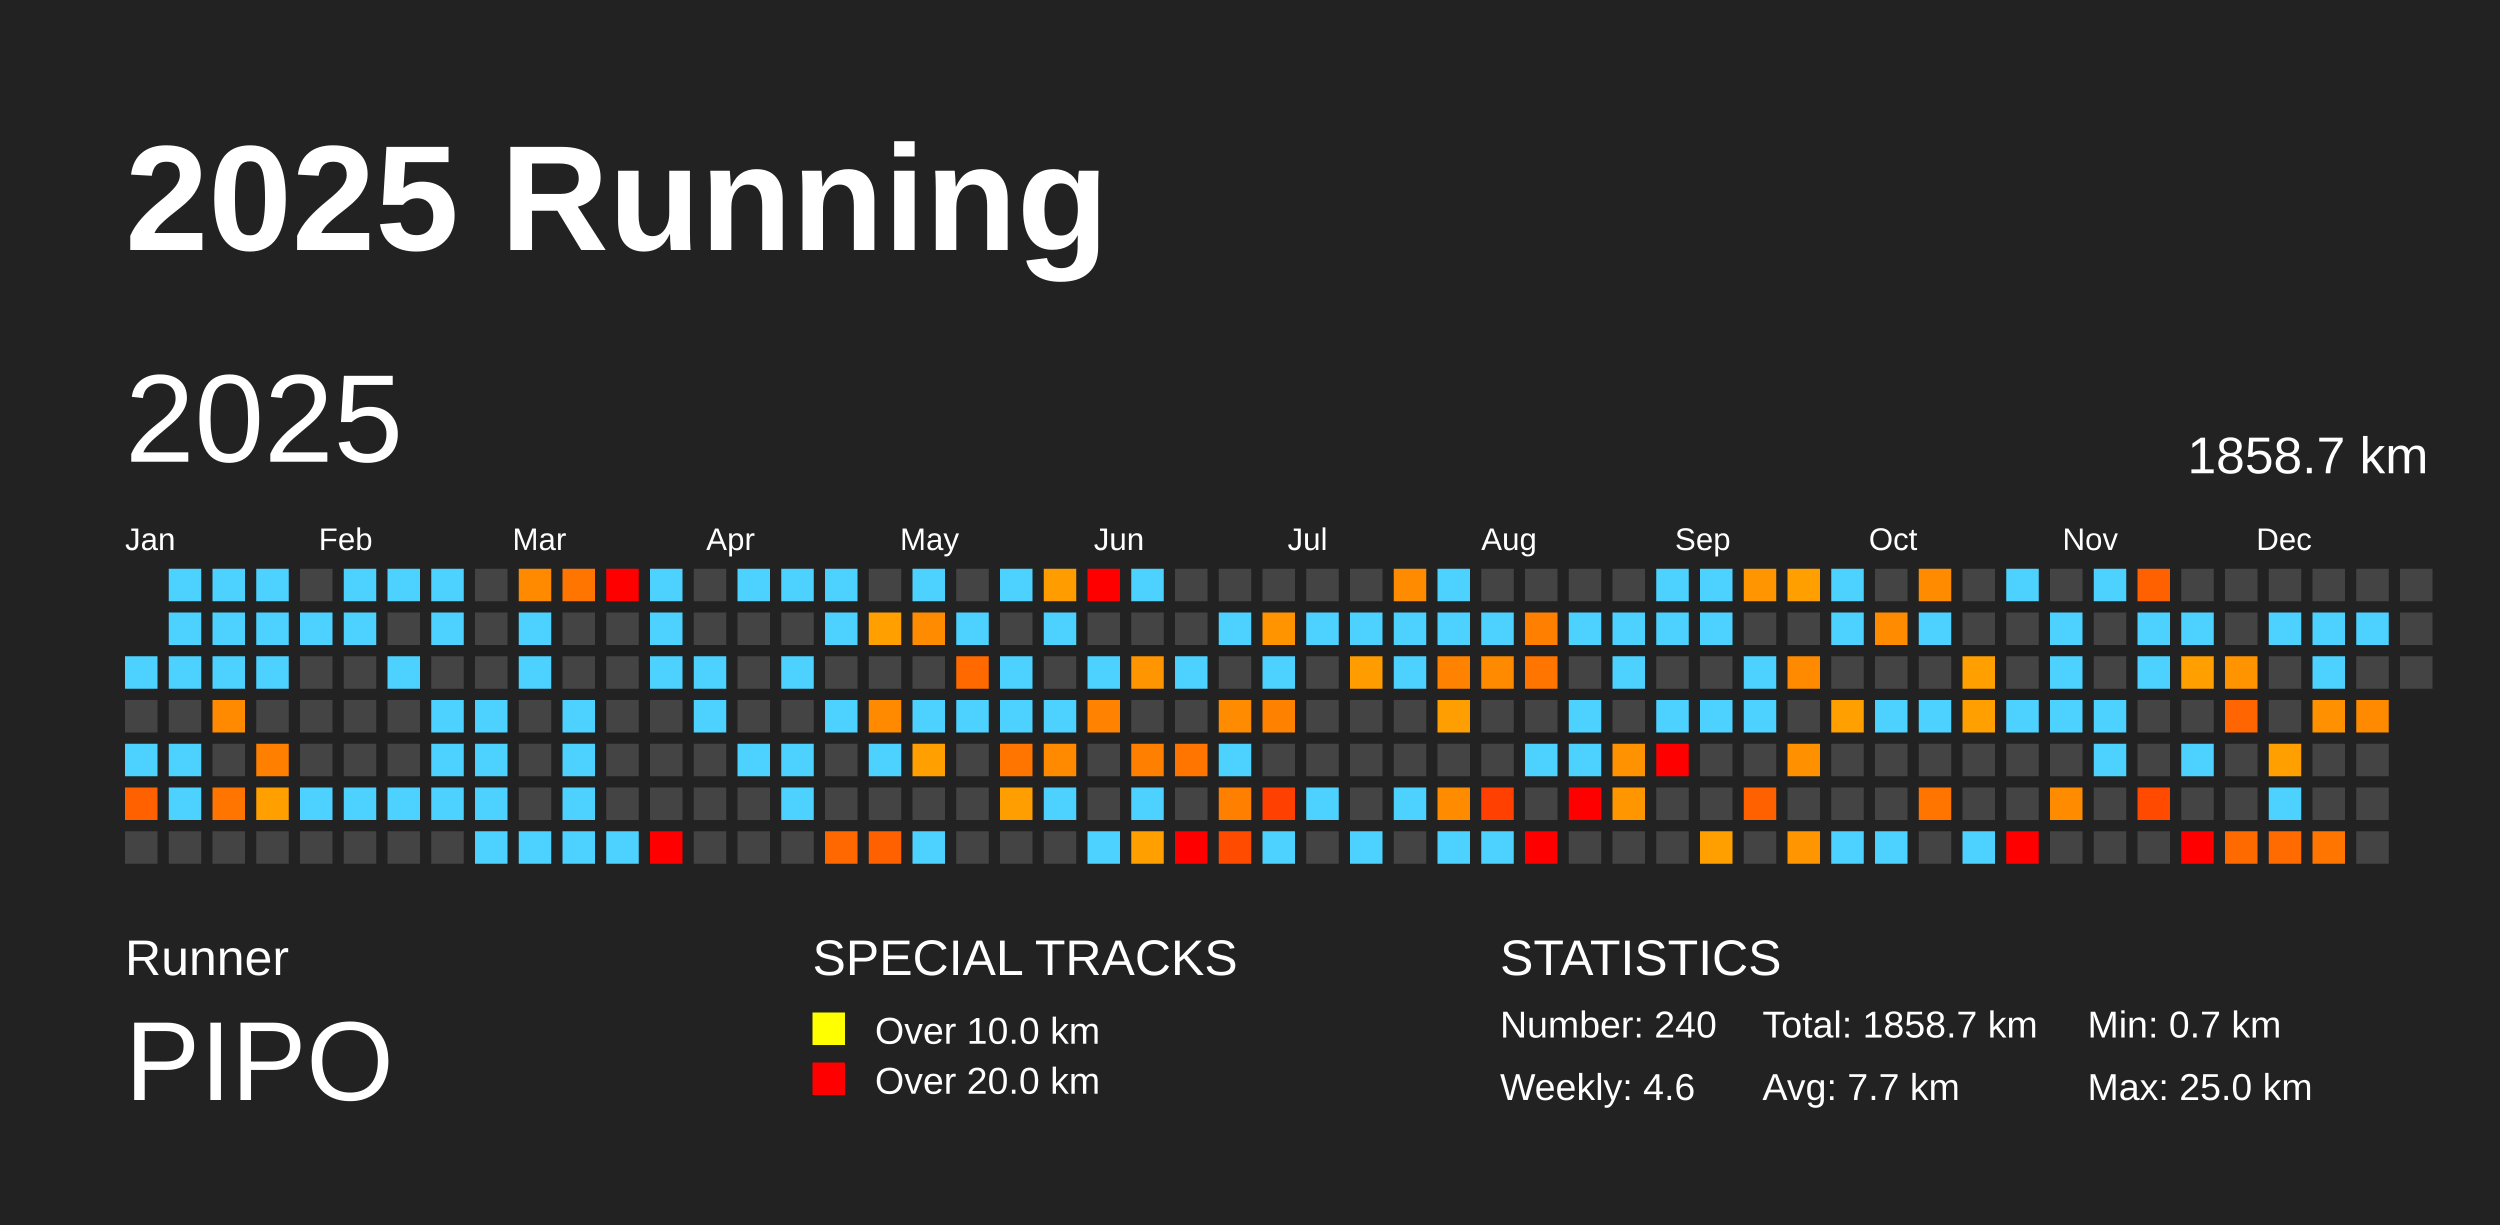
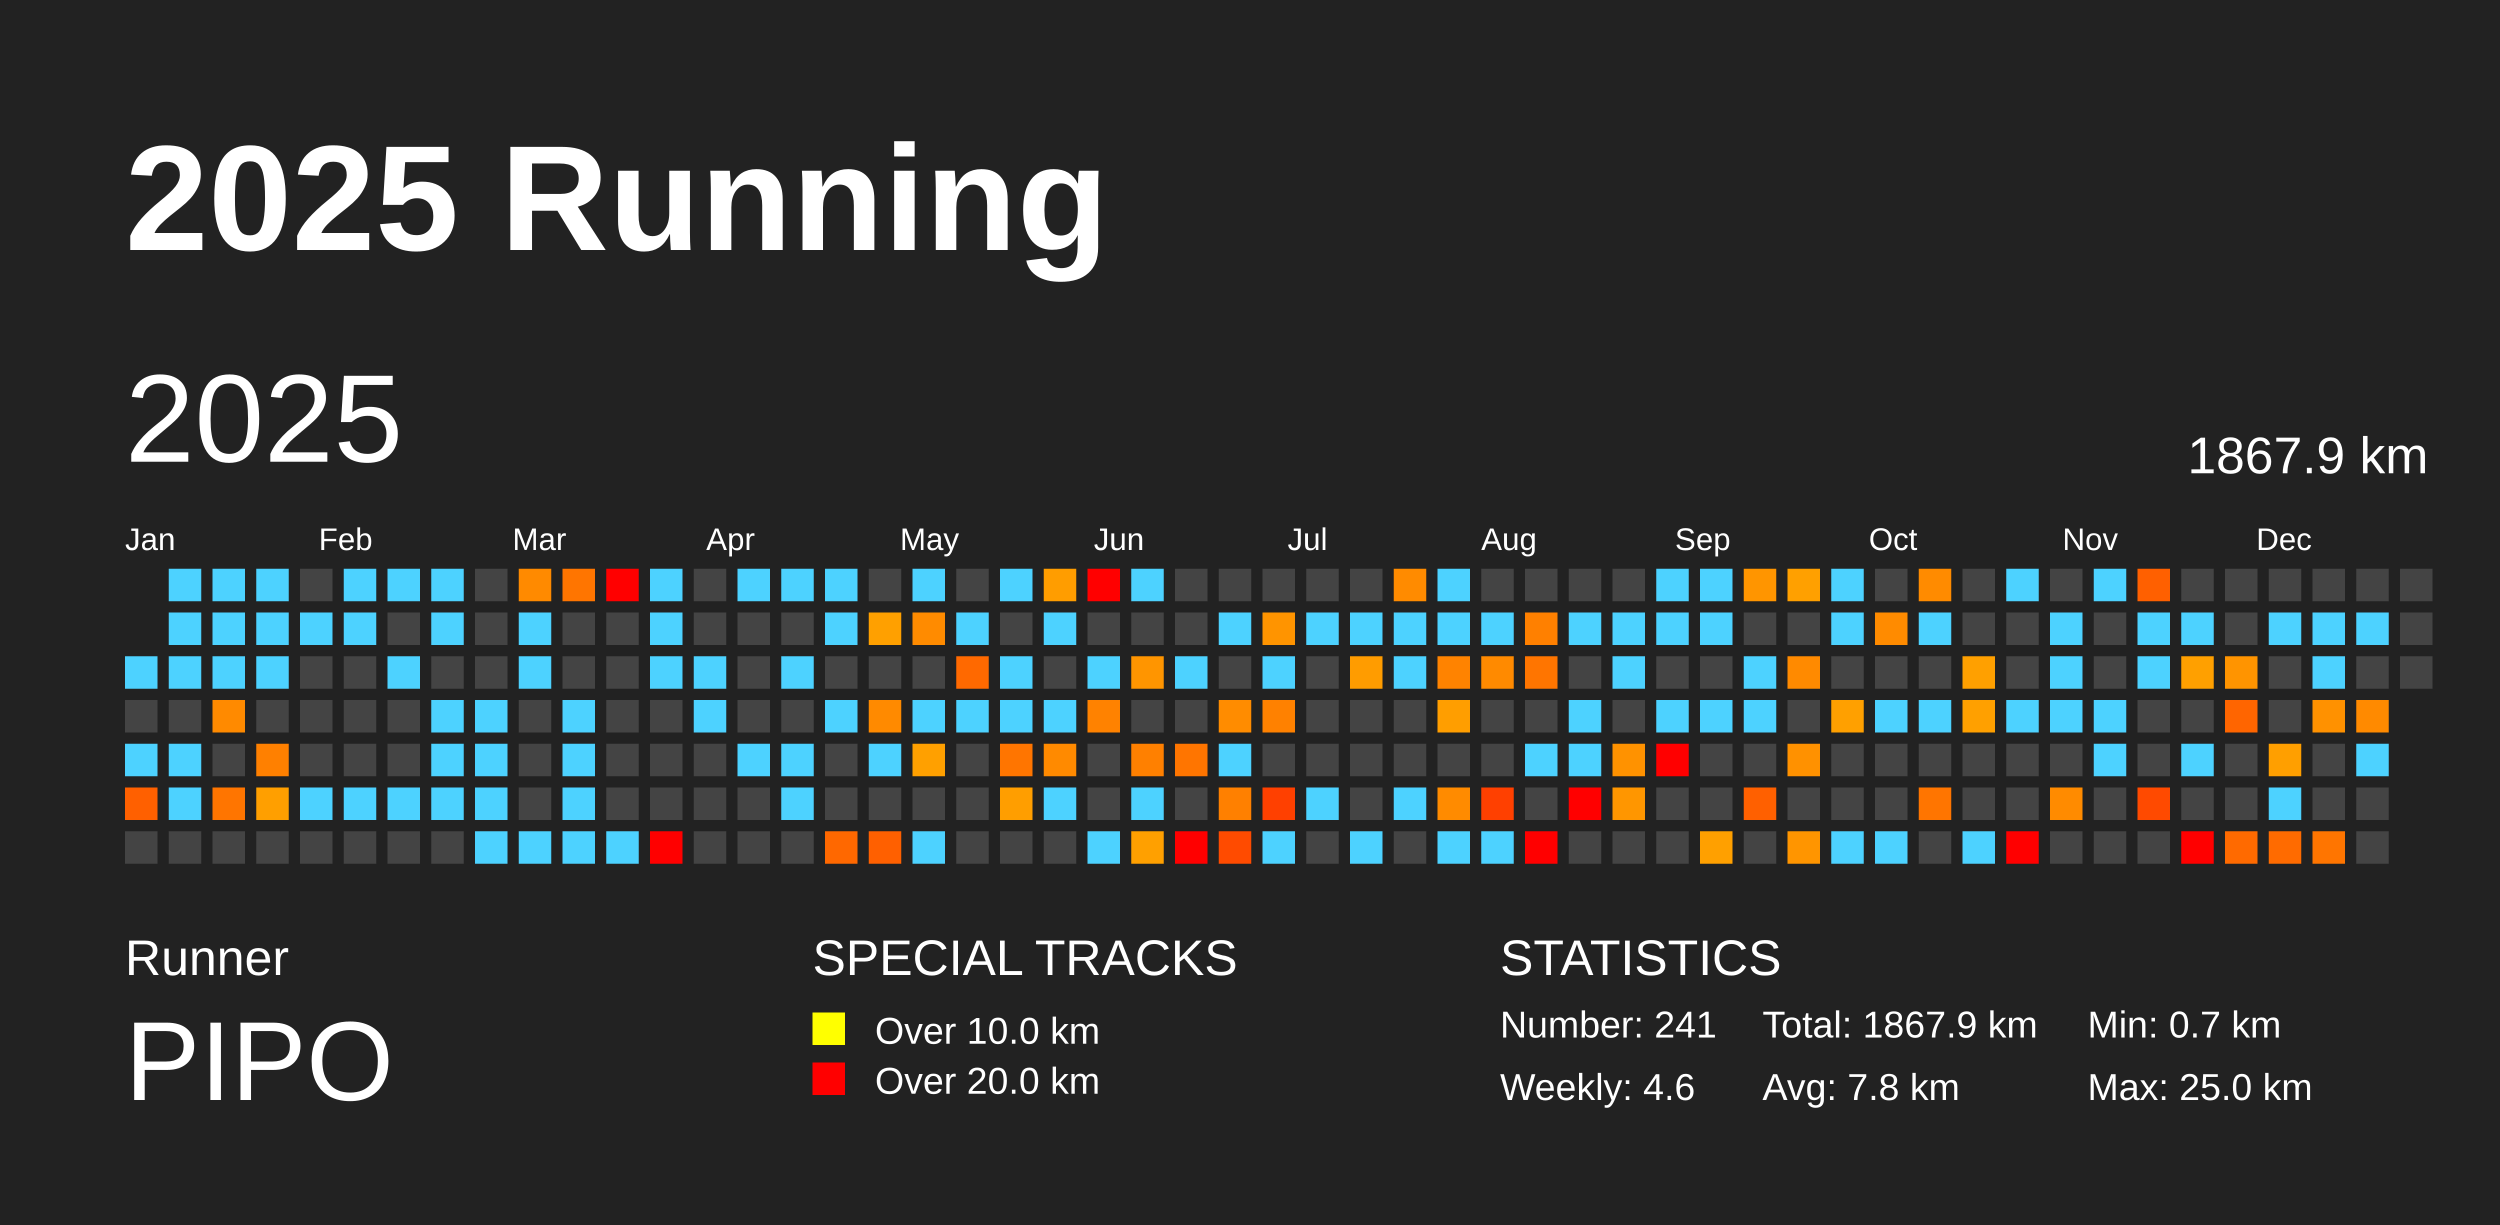
<svg xmlns="http://www.w3.org/2000/svg" baseProfile="full" height="98mm" version="1.1" viewBox="0,0,200,98" width="200mm">
  <defs />
  <rect fill="#222222" height="98" width="200" x="0" y="0" />
  <text fill="#FFFFFF" style="font-size:12px; font-family:Arial; font-weight:bold;" x="10" y="20">2025 Running</text>
  <text fill="#FFFFFF" style="font-size:4px; font-family:Arial" x="10" y="78">Runner</text>
  <text fill="#FFFFFF" style="font-size:9px; font-family:Arial" x="10" y="88">PIPO</text>
  <text fill="#FFFFFF" style="font-size:4px; font-family:Arial" x="65" y="78">SPECIAL TRACKS</text>
  <rect fill="yellow" height="2.6" width="2.6" x="65" y="81" />
  <text fill="#FFFFFF" style="font-size:3px; font-family:Arial" x="70" y="83.5">Over 10.0 km</text>
  <rect fill="red" height="2.6" width="2.6" x="65" y="85" />
  <text fill="#FFFFFF" style="font-size:3px; font-family:Arial" x="70" y="87.5">Over 20.0 km</text>
  <text fill="#FFFFFF" style="font-size:4px; font-family:Arial" x="120" y="78">STATISTICS</text>
-   <text fill="#FFFFFF" style="font-size:3px; font-family:Arial" x="120" y="83">Number: 240</text>
+   <text fill="#FFFFFF" style="font-size:3px; font-family:Arial" x="120" y="83">Number: 241</text>
  <text fill="#FFFFFF" style="font-size:3px; font-family:Arial" x="120" y="88">Weekly: 4.6</text>
-   <text fill="#FFFFFF" style="font-size:3px; font-family:Arial" x="141" y="83">Total: 1858.7 km</text>
-   <text fill="#FFFFFF" style="font-size:3px; font-family:Arial" x="141" y="88">Avg: 7.7 km</text>
+   <text fill="#FFFFFF" style="font-size:3px; font-family:Arial" x="141" y="83">Total: 1867.9 km</text>
+   <text fill="#FFFFFF" style="font-size:3px; font-family:Arial" x="141" y="88">Avg: 7.8 km</text>
  <text fill="#FFFFFF" style="font-size:3px; font-family:Arial" x="167" y="83">Min: 0.7 km</text>
  <text fill="#FFFFFF" style="font-size:3px; font-family:Arial" x="167" y="88">Max: 25.0 km</text>
  <text dominant-baseline="hanging" fill="#FFFFFF" style="font-size:10.0px; font-family:Arial;" x="10" y="30">2025</text>
-   <text dominant-baseline="hanging" fill="#FFFFFF" style="font-size:4.125px; font-family:Arial;" x="175" y="35">1858.7 km</text>
+   <text dominant-baseline="hanging" fill="#FFFFFF" style="font-size:4.125px; font-family:Arial;" x="175" y="35">1867.9 km</text>
  <text fill="#FFFFFF" style="font-size:2.5px; font-family:Arial" x="10.0" y="44">Jan</text>
  <text fill="#FFFFFF" style="font-size:2.5px; font-family:Arial" x="25.5" y="44">Feb</text>
  <text fill="#FFFFFF" style="font-size:2.5px; font-family:Arial" x="41.0" y="44">Mar</text>
  <text fill="#FFFFFF" style="font-size:2.5px; font-family:Arial" x="56.5" y="44">Apr</text>
  <text fill="#FFFFFF" style="font-size:2.5px; font-family:Arial" x="72.0" y="44">May</text>
  <text fill="#FFFFFF" style="font-size:2.5px; font-family:Arial" x="87.5" y="44">Jun</text>
  <text fill="#FFFFFF" style="font-size:2.5px; font-family:Arial" x="103.0" y="44">Jul</text>
  <text fill="#FFFFFF" style="font-size:2.5px; font-family:Arial" x="118.5" y="44">Aug</text>
  <text fill="#FFFFFF" style="font-size:2.5px; font-family:Arial" x="134.0" y="44">Sep</text>
  <text fill="#FFFFFF" style="font-size:2.5px; font-family:Arial" x="149.5" y="44">Oct</text>
  <text fill="#FFFFFF" style="font-size:2.5px; font-family:Arial" x="165.0" y="44">Nov</text>
  <text fill="#FFFFFF" style="font-size:2.5px; font-family:Arial" x="180.5" y="44">Dec</text>
  <rect fill="#4dd2ff" height="2.6" width="2.6" x="10.0" y="52.5" />
  <rect fill="#444444" height="2.6" width="2.6" x="10.0" y="56.0" />
  <rect fill="#4dd2ff" height="2.6" width="2.6" x="10.0" y="59.5" />
  <rect fill="#ff6000" height="2.6" width="2.6" x="10.0" y="63.0" />
  <rect fill="#444444" height="2.6" width="2.6" x="10.0" y="66.5" />
  <rect fill="#4dd2ff" height="2.6" width="2.6" x="13.5" y="45.5" />
  <rect fill="#4dd2ff" height="2.6" width="2.6" x="13.5" y="49.0" />
  <rect fill="#4dd2ff" height="2.6" width="2.6" x="13.5" y="52.5" />
  <rect fill="#444444" height="2.6" width="2.6" x="13.5" y="56.0" />
  <rect fill="#4dd2ff" height="2.6" width="2.6" x="13.5" y="59.5" />
  <rect fill="#4dd2ff" height="2.6" width="2.6" x="13.5" y="63.0" />
  <rect fill="#444444" height="2.6" width="2.6" x="13.5" y="66.5" />
  <rect fill="#4dd2ff" height="2.6" width="2.6" x="17.0" y="45.5" />
  <rect fill="#4dd2ff" height="2.6" width="2.6" x="17.0" y="49.0" />
  <rect fill="#4dd2ff" height="2.6" width="2.6" x="17.0" y="52.5" />
  <rect fill="#ff8a00" height="2.6" width="2.6" x="17.0" y="56.0" />
  <rect fill="#444444" height="2.6" width="2.6" x="17.0" y="59.5" />
  <rect fill="#ff7500" height="2.6" width="2.6" x="17.0" y="63.0" />
  <rect fill="#444444" height="2.6" width="2.6" x="17.0" y="66.5" />
  <rect fill="#4dd2ff" height="2.6" width="2.6" x="20.5" y="45.5" />
  <rect fill="#4dd2ff" height="2.6" width="2.6" x="20.5" y="49.0" />
  <rect fill="#4dd2ff" height="2.6" width="2.6" x="20.5" y="52.5" />
  <rect fill="#444444" height="2.6" width="2.6" x="20.5" y="56.0" />
  <rect fill="#ff8000" height="2.6" width="2.6" x="20.5" y="59.5" />
  <rect fill="#ff9f00" height="2.6" width="2.6" x="20.5" y="63.0" />
  <rect fill="#444444" height="2.6" width="2.6" x="20.5" y="66.5" />
  <rect fill="#444444" height="2.6" width="2.6" x="24.0" y="45.5" />
  <rect fill="#4dd2ff" height="2.6" width="2.6" x="24.0" y="49.0" />
  <rect fill="#444444" height="2.6" width="2.6" x="24.0" y="52.5" />
  <rect fill="#444444" height="2.6" width="2.6" x="24.0" y="56.0" />
  <rect fill="#444444" height="2.6" width="2.6" x="24.0" y="59.5" />
  <rect fill="#4dd2ff" height="2.6" width="2.6" x="24.0" y="63.0" />
  <rect fill="#444444" height="2.6" width="2.6" x="24.0" y="66.5" />
  <rect fill="#4dd2ff" height="2.6" width="2.6" x="27.5" y="45.5" />
  <rect fill="#4dd2ff" height="2.6" width="2.6" x="27.5" y="49.0" />
  <rect fill="#444444" height="2.6" width="2.6" x="27.5" y="52.5" />
  <rect fill="#444444" height="2.6" width="2.6" x="27.5" y="56.0" />
  <rect fill="#444444" height="2.6" width="2.6" x="27.5" y="59.5" />
  <rect fill="#4dd2ff" height="2.6" width="2.6" x="27.5" y="63.0" />
  <rect fill="#444444" height="2.6" width="2.6" x="27.5" y="66.5" />
  <rect fill="#4dd2ff" height="2.6" width="2.6" x="31.0" y="45.5" />
  <rect fill="#444444" height="2.6" width="2.6" x="31.0" y="49.0" />
  <rect fill="#4dd2ff" height="2.6" width="2.6" x="31.0" y="52.5" />
  <rect fill="#444444" height="2.6" width="2.6" x="31.0" y="56.0" />
  <rect fill="#444444" height="2.6" width="2.6" x="31.0" y="59.5" />
  <rect fill="#4dd2ff" height="2.6" width="2.6" x="31.0" y="63.0" />
  <rect fill="#444444" height="2.6" width="2.6" x="31.0" y="66.5" />
  <rect fill="#4dd2ff" height="2.6" width="2.6" x="34.5" y="45.5" />
  <rect fill="#4dd2ff" height="2.6" width="2.6" x="34.5" y="49.0" />
  <rect fill="#444444" height="2.6" width="2.6" x="34.5" y="52.5" />
  <rect fill="#4dd2ff" height="2.6" width="2.6" x="34.5" y="56.0" />
  <rect fill="#4dd2ff" height="2.6" width="2.6" x="34.5" y="59.5" />
  <rect fill="#4dd2ff" height="2.6" width="2.6" x="34.5" y="63.0" />
  <rect fill="#444444" height="2.6" width="2.6" x="34.5" y="66.5" />
  <rect fill="#444444" height="2.6" width="2.6" x="38.0" y="45.5" />
  <rect fill="#444444" height="2.6" width="2.6" x="38.0" y="49.0" />
  <rect fill="#444444" height="2.6" width="2.6" x="38.0" y="52.5" />
  <rect fill="#4dd2ff" height="2.6" width="2.6" x="38.0" y="56.0" />
  <rect fill="#4dd2ff" height="2.6" width="2.6" x="38.0" y="59.5" />
  <rect fill="#4dd2ff" height="2.6" width="2.6" x="38.0" y="63.0" />
  <rect fill="#4dd2ff" height="2.6" width="2.6" x="38.0" y="66.5" />
  <rect fill="#ff8a00" height="2.6" width="2.6" x="41.5" y="45.5" />
  <rect fill="#4dd2ff" height="2.6" width="2.6" x="41.5" y="49.0" />
  <rect fill="#4dd2ff" height="2.6" width="2.6" x="41.5" y="52.5" />
  <rect fill="#444444" height="2.6" width="2.6" x="41.5" y="56.0" />
  <rect fill="#444444" height="2.6" width="2.6" x="41.5" y="59.5" />
  <rect fill="#444444" height="2.6" width="2.6" x="41.5" y="63.0" />
  <rect fill="#4dd2ff" height="2.6" width="2.6" x="41.5" y="66.5" />
  <rect fill="#ff7500" height="2.6" width="2.6" x="45.0" y="45.5" />
  <rect fill="#444444" height="2.6" width="2.6" x="45.0" y="49.0" />
  <rect fill="#444444" height="2.6" width="2.6" x="45.0" y="52.5" />
  <rect fill="#4dd2ff" height="2.6" width="2.6" x="45.0" y="56.0" />
  <rect fill="#4dd2ff" height="2.6" width="2.6" x="45.0" y="59.5" />
  <rect fill="#4dd2ff" height="2.6" width="2.6" x="45.0" y="63.0" />
  <rect fill="#4dd2ff" height="2.6" width="2.6" x="45.0" y="66.5" />
  <rect fill="red" height="2.6" width="2.6" x="48.5" y="45.5" />
  <rect fill="#444444" height="2.6" width="2.6" x="48.5" y="49.0" />
  <rect fill="#444444" height="2.6" width="2.6" x="48.5" y="52.5" />
  <rect fill="#444444" height="2.6" width="2.6" x="48.5" y="56.0" />
  <rect fill="#444444" height="2.6" width="2.6" x="48.5" y="59.5" />
  <rect fill="#444444" height="2.6" width="2.6" x="48.5" y="63.0" />
  <rect fill="#4dd2ff" height="2.6" width="2.6" x="48.5" y="66.5" />
  <rect fill="#4dd2ff" height="2.6" width="2.6" x="52.0" y="45.5" />
  <rect fill="#4dd2ff" height="2.6" width="2.6" x="52.0" y="49.0" />
  <rect fill="#4dd2ff" height="2.6" width="2.6" x="52.0" y="52.5" />
  <rect fill="#444444" height="2.6" width="2.6" x="52.0" y="56.0" />
  <rect fill="#444444" height="2.6" width="2.6" x="52.0" y="59.5" />
  <rect fill="#444444" height="2.6" width="2.6" x="52.0" y="63.0" />
  <rect fill="red" height="2.6" width="2.6" x="52.0" y="66.5" />
  <rect fill="#444444" height="2.6" width="2.6" x="55.5" y="45.5" />
  <rect fill="#444444" height="2.6" width="2.6" x="55.5" y="49.0" />
  <rect fill="#4dd2ff" height="2.6" width="2.6" x="55.5" y="52.5" />
  <rect fill="#4dd2ff" height="2.6" width="2.6" x="55.5" y="56.0" />
  <rect fill="#444444" height="2.6" width="2.6" x="55.5" y="59.5" />
  <rect fill="#444444" height="2.6" width="2.6" x="55.5" y="63.0" />
  <rect fill="#444444" height="2.6" width="2.6" x="55.5" y="66.5" />
  <rect fill="#4dd2ff" height="2.6" width="2.6" x="59.0" y="45.5" />
  <rect fill="#444444" height="2.6" width="2.6" x="59.0" y="49.0" />
  <rect fill="#444444" height="2.6" width="2.6" x="59.0" y="52.5" />
  <rect fill="#444444" height="2.6" width="2.6" x="59.0" y="56.0" />
  <rect fill="#4dd2ff" height="2.6" width="2.6" x="59.0" y="59.5" />
  <rect fill="#444444" height="2.6" width="2.6" x="59.0" y="63.0" />
  <rect fill="#444444" height="2.6" width="2.6" x="59.0" y="66.5" />
  <rect fill="#4dd2ff" height="2.6" width="2.6" x="62.5" y="45.5" />
  <rect fill="#444444" height="2.6" width="2.6" x="62.5" y="49.0" />
  <rect fill="#4dd2ff" height="2.6" width="2.6" x="62.5" y="52.5" />
  <rect fill="#444444" height="2.6" width="2.6" x="62.5" y="56.0" />
  <rect fill="#4dd2ff" height="2.6" width="2.6" x="62.5" y="59.5" />
  <rect fill="#4dd2ff" height="2.6" width="2.6" x="62.5" y="63.0" />
  <rect fill="#444444" height="2.6" width="2.6" x="62.5" y="66.5" />
  <rect fill="#4dd2ff" height="2.6" width="2.6" x="66.0" y="45.5" />
  <rect fill="#4dd2ff" height="2.6" width="2.6" x="66.0" y="49.0" />
  <rect fill="#444444" height="2.6" width="2.6" x="66.0" y="52.5" />
  <rect fill="#4dd2ff" height="2.6" width="2.6" x="66.0" y="56.0" />
  <rect fill="#444444" height="2.6" width="2.6" x="66.0" y="59.5" />
  <rect fill="#444444" height="2.6" width="2.6" x="66.0" y="63.0" />
  <rect fill="#ff6800" height="2.6" width="2.6" x="66.0" y="66.5" />
  <rect fill="#444444" height="2.6" width="2.6" x="69.5" y="45.5" />
  <rect fill="#ffa000" height="2.6" width="2.6" x="69.5" y="49.0" />
  <rect fill="#444444" height="2.6" width="2.6" x="69.5" y="52.5" />
  <rect fill="#ff8a00" height="2.6" width="2.6" x="69.5" y="56.0" />
  <rect fill="#4dd2ff" height="2.6" width="2.6" x="69.5" y="59.5" />
  <rect fill="#444444" height="2.6" width="2.6" x="69.5" y="63.0" />
  <rect fill="#ff6000" height="2.6" width="2.6" x="69.5" y="66.5" />
  <rect fill="#4dd2ff" height="2.6" width="2.6" x="73.0" y="45.5" />
  <rect fill="#ff8b00" height="2.6" width="2.6" x="73.0" y="49.0" />
  <rect fill="#444444" height="2.6" width="2.6" x="73.0" y="52.5" />
  <rect fill="#4dd2ff" height="2.6" width="2.6" x="73.0" y="56.0" />
  <rect fill="#ffa000" height="2.6" width="2.6" x="73.0" y="59.5" />
  <rect fill="#444444" height="2.6" width="2.6" x="73.0" y="63.0" />
  <rect fill="#4dd2ff" height="2.6" width="2.6" x="73.0" y="66.5" />
  <rect fill="#444444" height="2.6" width="2.6" x="76.5" y="45.5" />
  <rect fill="#4dd2ff" height="2.6" width="2.6" x="76.5" y="49.0" />
  <rect fill="#ff6900" height="2.6" width="2.6" x="76.5" y="52.5" />
  <rect fill="#4dd2ff" height="2.6" width="2.6" x="76.5" y="56.0" />
  <rect fill="#444444" height="2.6" width="2.6" x="76.5" y="59.5" />
  <rect fill="#444444" height="2.6" width="2.6" x="76.5" y="63.0" />
  <rect fill="#444444" height="2.6" width="2.6" x="76.5" y="66.5" />
  <rect fill="#4dd2ff" height="2.6" width="2.6" x="80.0" y="45.5" />
  <rect fill="#444444" height="2.6" width="2.6" x="80.0" y="49.0" />
  <rect fill="#4dd2ff" height="2.6" width="2.6" x="80.0" y="52.5" />
  <rect fill="#4dd2ff" height="2.6" width="2.6" x="80.0" y="56.0" />
  <rect fill="#ff7500" height="2.6" width="2.6" x="80.0" y="59.5" />
  <rect fill="#ff9e00" height="2.6" width="2.6" x="80.0" y="63.0" />
  <rect fill="#444444" height="2.6" width="2.6" x="80.0" y="66.5" />
  <rect fill="#ff9d00" height="2.6" width="2.6" x="83.5" y="45.5" />
  <rect fill="#4dd2ff" height="2.6" width="2.6" x="83.5" y="49.0" />
  <rect fill="#444444" height="2.6" width="2.6" x="83.5" y="52.5" />
  <rect fill="#4dd2ff" height="2.6" width="2.6" x="83.5" y="56.0" />
  <rect fill="#ff8a00" height="2.6" width="2.6" x="83.5" y="59.5" />
  <rect fill="#4dd2ff" height="2.6" width="2.6" x="83.5" y="63.0" />
  <rect fill="#444444" height="2.6" width="2.6" x="83.5" y="66.5" />
  <rect fill="red" height="2.6" width="2.6" x="87.0" y="45.5" />
  <rect fill="#444444" height="2.6" width="2.6" x="87.0" y="49.0" />
  <rect fill="#4dd2ff" height="2.6" width="2.6" x="87.0" y="52.5" />
  <rect fill="#ff8200" height="2.6" width="2.6" x="87.0" y="56.0" />
  <rect fill="#444444" height="2.6" width="2.6" x="87.0" y="59.5" />
  <rect fill="#444444" height="2.6" width="2.6" x="87.0" y="63.0" />
  <rect fill="#4dd2ff" height="2.6" width="2.6" x="87.0" y="66.5" />
  <rect fill="#4dd2ff" height="2.6" width="2.6" x="90.5" y="45.5" />
  <rect fill="#444444" height="2.6" width="2.6" x="90.5" y="49.0" />
  <rect fill="#ff9500" height="2.6" width="2.6" x="90.5" y="52.5" />
  <rect fill="#444444" height="2.6" width="2.6" x="90.5" y="56.0" />
  <rect fill="#ff8000" height="2.6" width="2.6" x="90.5" y="59.5" />
  <rect fill="#4dd2ff" height="2.6" width="2.6" x="90.5" y="63.0" />
  <rect fill="#ffa000" height="2.6" width="2.6" x="90.5" y="66.5" />
  <rect fill="#444444" height="2.6" width="2.6" x="94.0" y="45.5" />
  <rect fill="#444444" height="2.6" width="2.6" x="94.0" y="49.0" />
  <rect fill="#4dd2ff" height="2.6" width="2.6" x="94.0" y="52.5" />
  <rect fill="#444444" height="2.6" width="2.6" x="94.0" y="56.0" />
  <rect fill="#ff7500" height="2.6" width="2.6" x="94.0" y="59.5" />
  <rect fill="#444444" height="2.6" width="2.6" x="94.0" y="63.0" />
  <rect fill="red" height="2.6" width="2.6" x="94.0" y="66.5" />
  <rect fill="#444444" height="2.6" width="2.6" x="97.5" y="45.5" />
  <rect fill="#4dd2ff" height="2.6" width="2.6" x="97.5" y="49.0" />
  <rect fill="#444444" height="2.6" width="2.6" x="97.5" y="52.5" />
  <rect fill="#ff8c00" height="2.6" width="2.6" x="97.5" y="56.0" />
  <rect fill="#4dd2ff" height="2.6" width="2.6" x="97.5" y="59.5" />
  <rect fill="#ff8000" height="2.6" width="2.6" x="97.5" y="63.0" />
  <rect fill="#ff4b00" height="2.6" width="2.6" x="97.5" y="66.5" />
  <rect fill="#444444" height="2.6" width="2.6" x="101.0" y="45.5" />
  <rect fill="#ff9400" height="2.6" width="2.6" x="101.0" y="49.0" />
  <rect fill="#4dd2ff" height="2.6" width="2.6" x="101.0" y="52.5" />
  <rect fill="#ff8100" height="2.6" width="2.6" x="101.0" y="56.0" />
  <rect fill="#444444" height="2.6" width="2.6" x="101.0" y="59.5" />
  <rect fill="#ff4000" height="2.6" width="2.6" x="101.0" y="63.0" />
  <rect fill="#4dd2ff" height="2.6" width="2.6" x="101.0" y="66.5" />
  <rect fill="#444444" height="2.6" width="2.6" x="104.5" y="45.5" />
  <rect fill="#4dd2ff" height="2.6" width="2.6" x="104.5" y="49.0" />
  <rect fill="#444444" height="2.6" width="2.6" x="104.5" y="52.5" />
  <rect fill="#444444" height="2.6" width="2.6" x="104.5" y="56.0" />
  <rect fill="#444444" height="2.6" width="2.6" x="104.5" y="59.5" />
  <rect fill="#4dd2ff" height="2.6" width="2.6" x="104.5" y="63.0" />
  <rect fill="#444444" height="2.6" width="2.6" x="104.5" y="66.5" />
  <rect fill="#444444" height="2.6" width="2.6" x="108.0" y="45.5" />
  <rect fill="#4dd2ff" height="2.6" width="2.6" x="108.0" y="49.0" />
  <rect fill="#ff9c00" height="2.6" width="2.6" x="108.0" y="52.5" />
  <rect fill="#444444" height="2.6" width="2.6" x="108.0" y="56.0" />
  <rect fill="#444444" height="2.6" width="2.6" x="108.0" y="59.5" />
  <rect fill="#444444" height="2.6" width="2.6" x="108.0" y="63.0" />
  <rect fill="#4dd2ff" height="2.6" width="2.6" x="108.0" y="66.5" />
  <rect fill="#ff8b00" height="2.6" width="2.6" x="111.5" y="45.5" />
  <rect fill="#4dd2ff" height="2.6" width="2.6" x="111.5" y="49.0" />
  <rect fill="#4dd2ff" height="2.6" width="2.6" x="111.5" y="52.5" />
  <rect fill="#444444" height="2.6" width="2.6" x="111.5" y="56.0" />
  <rect fill="#444444" height="2.6" width="2.6" x="111.5" y="59.5" />
  <rect fill="#4dd2ff" height="2.6" width="2.6" x="111.5" y="63.0" />
  <rect fill="#444444" height="2.6" width="2.6" x="111.5" y="66.5" />
  <rect fill="#4dd2ff" height="2.6" width="2.6" x="115.0" y="45.5" />
  <rect fill="#4dd2ff" height="2.6" width="2.6" x="115.0" y="49.0" />
  <rect fill="#ff8300" height="2.6" width="2.6" x="115.0" y="52.5" />
  <rect fill="#ff9e00" height="2.6" width="2.6" x="115.0" y="56.0" />
  <rect fill="#444444" height="2.6" width="2.6" x="115.0" y="59.5" />
  <rect fill="#ff8b00" height="2.6" width="2.6" x="115.0" y="63.0" />
  <rect fill="#4dd2ff" height="2.6" width="2.6" x="115.0" y="66.5" />
  <rect fill="#444444" height="2.6" width="2.6" x="118.5" y="45.5" />
  <rect fill="#4dd2ff" height="2.6" width="2.6" x="118.5" y="49.0" />
  <rect fill="#ff8a00" height="2.6" width="2.6" x="118.5" y="52.5" />
  <rect fill="#444444" height="2.6" width="2.6" x="118.5" y="56.0" />
  <rect fill="#444444" height="2.6" width="2.6" x="118.5" y="59.5" />
  <rect fill="#ff4000" height="2.6" width="2.6" x="118.5" y="63.0" />
  <rect fill="#4dd2ff" height="2.6" width="2.6" x="118.5" y="66.5" />
  <rect fill="#444444" height="2.6" width="2.6" x="122.0" y="45.5" />
  <rect fill="#ff8000" height="2.6" width="2.6" x="122.0" y="49.0" />
  <rect fill="#ff7500" height="2.6" width="2.6" x="122.0" y="52.5" />
  <rect fill="#444444" height="2.6" width="2.6" x="122.0" y="56.0" />
  <rect fill="#4dd2ff" height="2.6" width="2.6" x="122.0" y="59.5" />
  <rect fill="#444444" height="2.6" width="2.6" x="122.0" y="63.0" />
  <rect fill="red" height="2.6" width="2.6" x="122.0" y="66.5" />
  <rect fill="#444444" height="2.6" width="2.6" x="125.5" y="45.5" />
  <rect fill="#4dd2ff" height="2.6" width="2.6" x="125.5" y="49.0" />
  <rect fill="#444444" height="2.6" width="2.6" x="125.5" y="52.5" />
  <rect fill="#4dd2ff" height="2.6" width="2.6" x="125.5" y="56.0" />
  <rect fill="#4dd2ff" height="2.6" width="2.6" x="125.5" y="59.5" />
  <rect fill="red" height="2.6" width="2.6" x="125.5" y="63.0" />
  <rect fill="#444444" height="2.6" width="2.6" x="125.5" y="66.5" />
  <rect fill="#444444" height="2.6" width="2.6" x="129.0" y="45.5" />
  <rect fill="#4dd2ff" height="2.6" width="2.6" x="129.0" y="49.0" />
  <rect fill="#4dd2ff" height="2.6" width="2.6" x="129.0" y="52.5" />
  <rect fill="#444444" height="2.6" width="2.6" x="129.0" y="56.0" />
  <rect fill="#ff9200" height="2.6" width="2.6" x="129.0" y="59.5" />
  <rect fill="#ff9600" height="2.6" width="2.6" x="129.0" y="63.0" />
  <rect fill="#444444" height="2.6" width="2.6" x="129.0" y="66.5" />
  <rect fill="#4dd2ff" height="2.6" width="2.6" x="132.5" y="45.5" />
  <rect fill="#4dd2ff" height="2.6" width="2.6" x="132.5" y="49.0" />
  <rect fill="#444444" height="2.6" width="2.6" x="132.5" y="52.5" />
  <rect fill="#4dd2ff" height="2.6" width="2.6" x="132.5" y="56.0" />
  <rect fill="red" height="2.6" width="2.6" x="132.5" y="59.5" />
  <rect fill="#444444" height="2.6" width="2.6" x="132.5" y="63.0" />
  <rect fill="#444444" height="2.6" width="2.6" x="132.5" y="66.5" />
  <rect fill="#4dd2ff" height="2.6" width="2.6" x="136.0" y="45.5" />
  <rect fill="#4dd2ff" height="2.6" width="2.6" x="136.0" y="49.0" />
  <rect fill="#444444" height="2.6" width="2.6" x="136.0" y="52.5" />
  <rect fill="#4dd2ff" height="2.6" width="2.6" x="136.0" y="56.0" />
  <rect fill="#444444" height="2.6" width="2.6" x="136.0" y="59.5" />
  <rect fill="#444444" height="2.6" width="2.6" x="136.0" y="63.0" />
  <rect fill="#ffa000" height="2.6" width="2.6" x="136.0" y="66.5" />
  <rect fill="#ff9500" height="2.6" width="2.6" x="139.5" y="45.5" />
  <rect fill="#444444" height="2.6" width="2.6" x="139.5" y="49.0" />
  <rect fill="#4dd2ff" height="2.6" width="2.6" x="139.5" y="52.5" />
  <rect fill="#4dd2ff" height="2.6" width="2.6" x="139.5" y="56.0" />
  <rect fill="#444444" height="2.6" width="2.6" x="139.5" y="59.5" />
  <rect fill="#ff6000" height="2.6" width="2.6" x="139.5" y="63.0" />
  <rect fill="#444444" height="2.6" width="2.6" x="139.5" y="66.5" />
  <rect fill="#ffa000" height="2.6" width="2.6" x="143.0" y="45.5" />
  <rect fill="#444444" height="2.6" width="2.6" x="143.0" y="49.0" />
  <rect fill="#ff8a00" height="2.6" width="2.6" x="143.0" y="52.5" />
  <rect fill="#444444" height="2.6" width="2.6" x="143.0" y="56.0" />
  <rect fill="#ff9100" height="2.6" width="2.6" x="143.0" y="59.5" />
  <rect fill="#444444" height="2.6" width="2.6" x="143.0" y="63.0" />
  <rect fill="#ff9500" height="2.6" width="2.6" x="143.0" y="66.5" />
  <rect fill="#4dd2ff" height="2.6" width="2.6" x="146.5" y="45.5" />
  <rect fill="#4dd2ff" height="2.6" width="2.6" x="146.5" y="49.0" />
  <rect fill="#444444" height="2.6" width="2.6" x="146.5" y="52.5" />
  <rect fill="#ffa000" height="2.6" width="2.6" x="146.5" y="56.0" />
  <rect fill="#444444" height="2.6" width="2.6" x="146.5" y="59.5" />
  <rect fill="#444444" height="2.6" width="2.6" x="146.5" y="63.0" />
  <rect fill="#4dd2ff" height="2.6" width="2.6" x="146.5" y="66.5" />
  <rect fill="#444444" height="2.6" width="2.6" x="150.0" y="45.5" />
  <rect fill="#ff8b00" height="2.6" width="2.6" x="150.0" y="49.0" />
  <rect fill="#444444" height="2.6" width="2.6" x="150.0" y="52.5" />
  <rect fill="#4dd2ff" height="2.6" width="2.6" x="150.0" y="56.0" />
  <rect fill="#444444" height="2.6" width="2.6" x="150.0" y="59.5" />
  <rect fill="#444444" height="2.6" width="2.6" x="150.0" y="63.0" />
  <rect fill="#4dd2ff" height="2.6" width="2.6" x="150.0" y="66.5" />
  <rect fill="#ff8b00" height="2.6" width="2.6" x="153.5" y="45.5" />
  <rect fill="#4dd2ff" height="2.6" width="2.6" x="153.5" y="49.0" />
  <rect fill="#444444" height="2.6" width="2.6" x="153.5" y="52.5" />
  <rect fill="#4dd2ff" height="2.6" width="2.6" x="153.5" y="56.0" />
  <rect fill="#444444" height="2.6" width="2.6" x="153.5" y="59.5" />
  <rect fill="#ff7500" height="2.6" width="2.6" x="153.5" y="63.0" />
  <rect fill="#444444" height="2.6" width="2.6" x="153.5" y="66.5" />
  <rect fill="#444444" height="2.6" width="2.6" x="157.0" y="45.5" />
  <rect fill="#444444" height="2.6" width="2.6" x="157.0" y="49.0" />
  <rect fill="#ffa000" height="2.6" width="2.6" x="157.0" y="52.5" />
  <rect fill="#ffa000" height="2.6" width="2.6" x="157.0" y="56.0" />
  <rect fill="#444444" height="2.6" width="2.6" x="157.0" y="59.5" />
  <rect fill="#444444" height="2.6" width="2.6" x="157.0" y="63.0" />
  <rect fill="#4dd2ff" height="2.6" width="2.6" x="157.0" y="66.5" />
  <rect fill="#4dd2ff" height="2.6" width="2.6" x="160.5" y="45.5" />
  <rect fill="#444444" height="2.6" width="2.6" x="160.5" y="49.0" />
  <rect fill="#444444" height="2.6" width="2.6" x="160.5" y="52.5" />
  <rect fill="#4dd2ff" height="2.6" width="2.6" x="160.5" y="56.0" />
  <rect fill="#444444" height="2.6" width="2.6" x="160.5" y="59.5" />
  <rect fill="#444444" height="2.6" width="2.6" x="160.5" y="63.0" />
  <rect fill="red" height="2.6" width="2.6" x="160.5" y="66.5" />
  <rect fill="#444444" height="2.6" width="2.6" x="164.0" y="45.5" />
  <rect fill="#4dd2ff" height="2.6" width="2.6" x="164.0" y="49.0" />
  <rect fill="#4dd2ff" height="2.6" width="2.6" x="164.0" y="52.5" />
  <rect fill="#4dd2ff" height="2.6" width="2.6" x="164.0" y="56.0" />
  <rect fill="#444444" height="2.6" width="2.6" x="164.0" y="59.5" />
  <rect fill="#ff8b00" height="2.6" width="2.6" x="164.0" y="63.0" />
  <rect fill="#444444" height="2.6" width="2.6" x="164.0" y="66.5" />
  <rect fill="#4dd2ff" height="2.6" width="2.6" x="167.5" y="45.5" />
  <rect fill="#444444" height="2.6" width="2.6" x="167.5" y="49.0" />
  <rect fill="#444444" height="2.6" width="2.6" x="167.5" y="52.5" />
  <rect fill="#4dd2ff" height="2.6" width="2.6" x="167.5" y="56.0" />
  <rect fill="#4dd2ff" height="2.6" width="2.6" x="167.5" y="59.5" />
  <rect fill="#444444" height="2.6" width="2.6" x="167.5" y="63.0" />
  <rect fill="#444444" height="2.6" width="2.6" x="167.5" y="66.5" />
  <rect fill="#ff6000" height="2.6" width="2.6" x="171.0" y="45.5" />
  <rect fill="#4dd2ff" height="2.6" width="2.6" x="171.0" y="49.0" />
  <rect fill="#4dd2ff" height="2.6" width="2.6" x="171.0" y="52.5" />
  <rect fill="#444444" height="2.6" width="2.6" x="171.0" y="56.0" />
  <rect fill="#444444" height="2.6" width="2.6" x="171.0" y="59.5" />
  <rect fill="#ff4a00" height="2.6" width="2.6" x="171.0" y="63.0" />
  <rect fill="#444444" height="2.6" width="2.6" x="171.0" y="66.5" />
  <rect fill="#444444" height="2.6" width="2.6" x="174.5" y="45.5" />
  <rect fill="#4dd2ff" height="2.6" width="2.6" x="174.5" y="49.0" />
  <rect fill="#ffa000" height="2.6" width="2.6" x="174.5" y="52.5" />
  <rect fill="#444444" height="2.6" width="2.6" x="174.5" y="56.0" />
  <rect fill="#4dd2ff" height="2.6" width="2.6" x="174.5" y="59.5" />
  <rect fill="#444444" height="2.6" width="2.6" x="174.5" y="63.0" />
  <rect fill="red" height="2.6" width="2.6" x="174.5" y="66.5" />
  <rect fill="#444444" height="2.6" width="2.6" x="178.0" y="45.5" />
  <rect fill="#444444" height="2.6" width="2.6" x="178.0" y="49.0" />
  <rect fill="#ff9400" height="2.6" width="2.6" x="178.0" y="52.5" />
  <rect fill="#ff6500" height="2.6" width="2.6" x="178.0" y="56.0" />
  <rect fill="#444444" height="2.6" width="2.6" x="178.0" y="59.5" />
  <rect fill="#444444" height="2.6" width="2.6" x="178.0" y="63.0" />
  <rect fill="#ff6a00" height="2.6" width="2.6" x="178.0" y="66.5" />
  <rect fill="#444444" height="2.6" width="2.6" x="181.5" y="45.5" />
  <rect fill="#4dd2ff" height="2.6" width="2.6" x="181.5" y="49.0" />
  <rect fill="#444444" height="2.6" width="2.6" x="181.5" y="52.5" />
  <rect fill="#444444" height="2.6" width="2.6" x="181.5" y="56.0" />
  <rect fill="#ff9f00" height="2.6" width="2.6" x="181.5" y="59.5" />
  <rect fill="#4dd2ff" height="2.6" width="2.6" x="181.5" y="63.0" />
  <rect fill="#ff6b00" height="2.6" width="2.6" x="181.5" y="66.5" />
  <rect fill="#444444" height="2.6" width="2.6" x="185.0" y="45.5" />
  <rect fill="#4dd2ff" height="2.6" width="2.6" x="185.0" y="49.0" />
  <rect fill="#4dd2ff" height="2.6" width="2.6" x="185.0" y="52.5" />
  <rect fill="#ff9100" height="2.6" width="2.6" x="185.0" y="56.0" />
  <rect fill="#444444" height="2.6" width="2.6" x="185.0" y="59.5" />
  <rect fill="#444444" height="2.6" width="2.6" x="185.0" y="63.0" />
  <rect fill="#ff7500" height="2.6" width="2.6" x="185.0" y="66.5" />
  <rect fill="#444444" height="2.6" width="2.6" x="188.5" y="45.5" />
  <rect fill="#4dd2ff" height="2.6" width="2.6" x="188.5" y="49.0" />
  <rect fill="#444444" height="2.6" width="2.6" x="188.5" y="52.5" />
  <rect fill="#ff8a00" height="2.6" width="2.6" x="188.5" y="56.0" />
-   <rect fill="#444444" height="2.6" width="2.6" x="188.5" y="59.5" />
+   <rect fill="#4dd2ff" height="2.6" width="2.6" x="188.5" y="59.5" />
  <rect fill="#444444" height="2.6" width="2.6" x="188.5" y="63.0" />
  <rect fill="#444444" height="2.6" width="2.6" x="188.5" y="66.5" />
  <rect fill="#444444" height="2.6" width="2.6" x="192.0" y="45.5" />
  <rect fill="#444444" height="2.6" width="2.6" x="192.0" y="49.0" />
  <rect fill="#444444" height="2.6" width="2.6" x="192.0" y="52.5" />
</svg>
